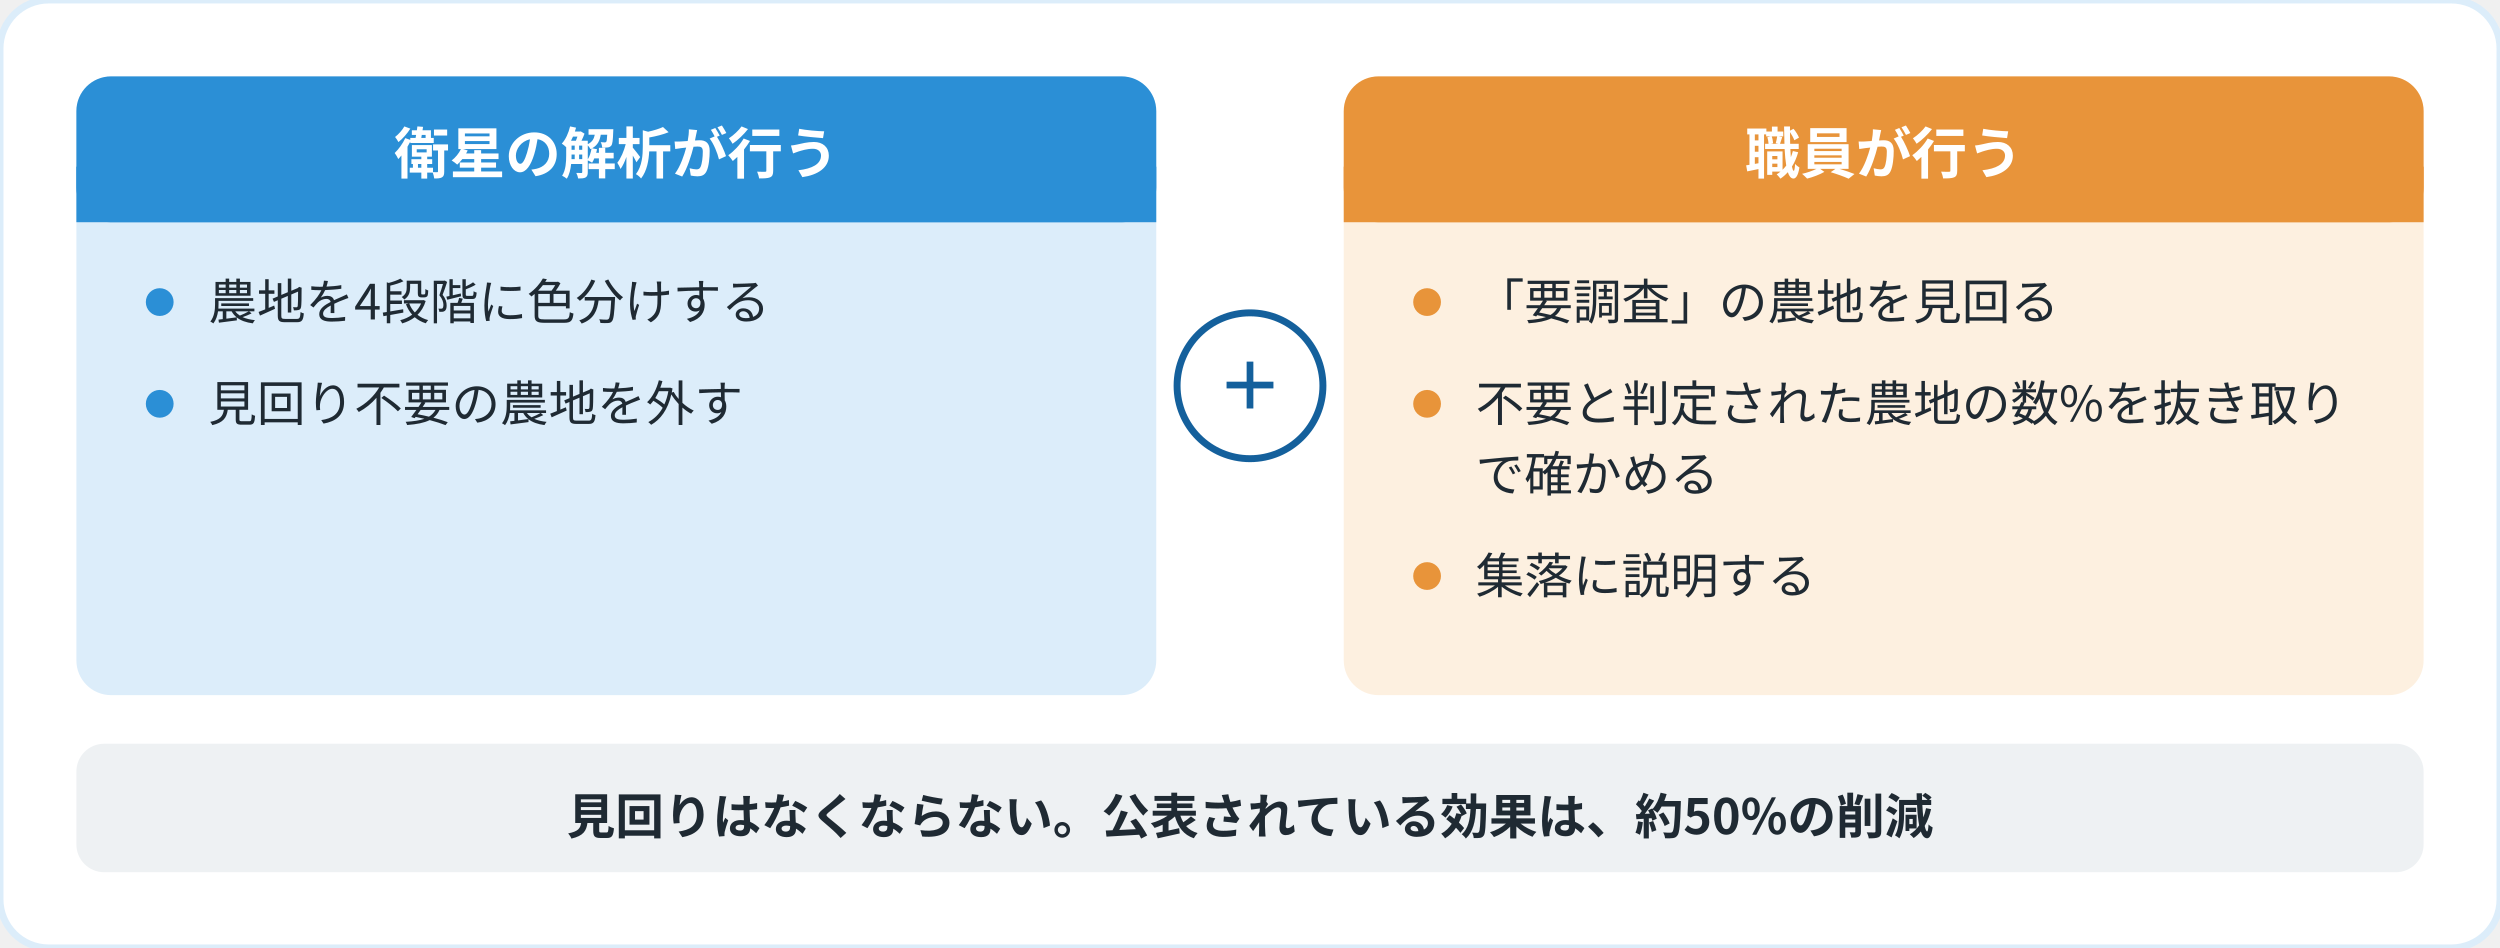
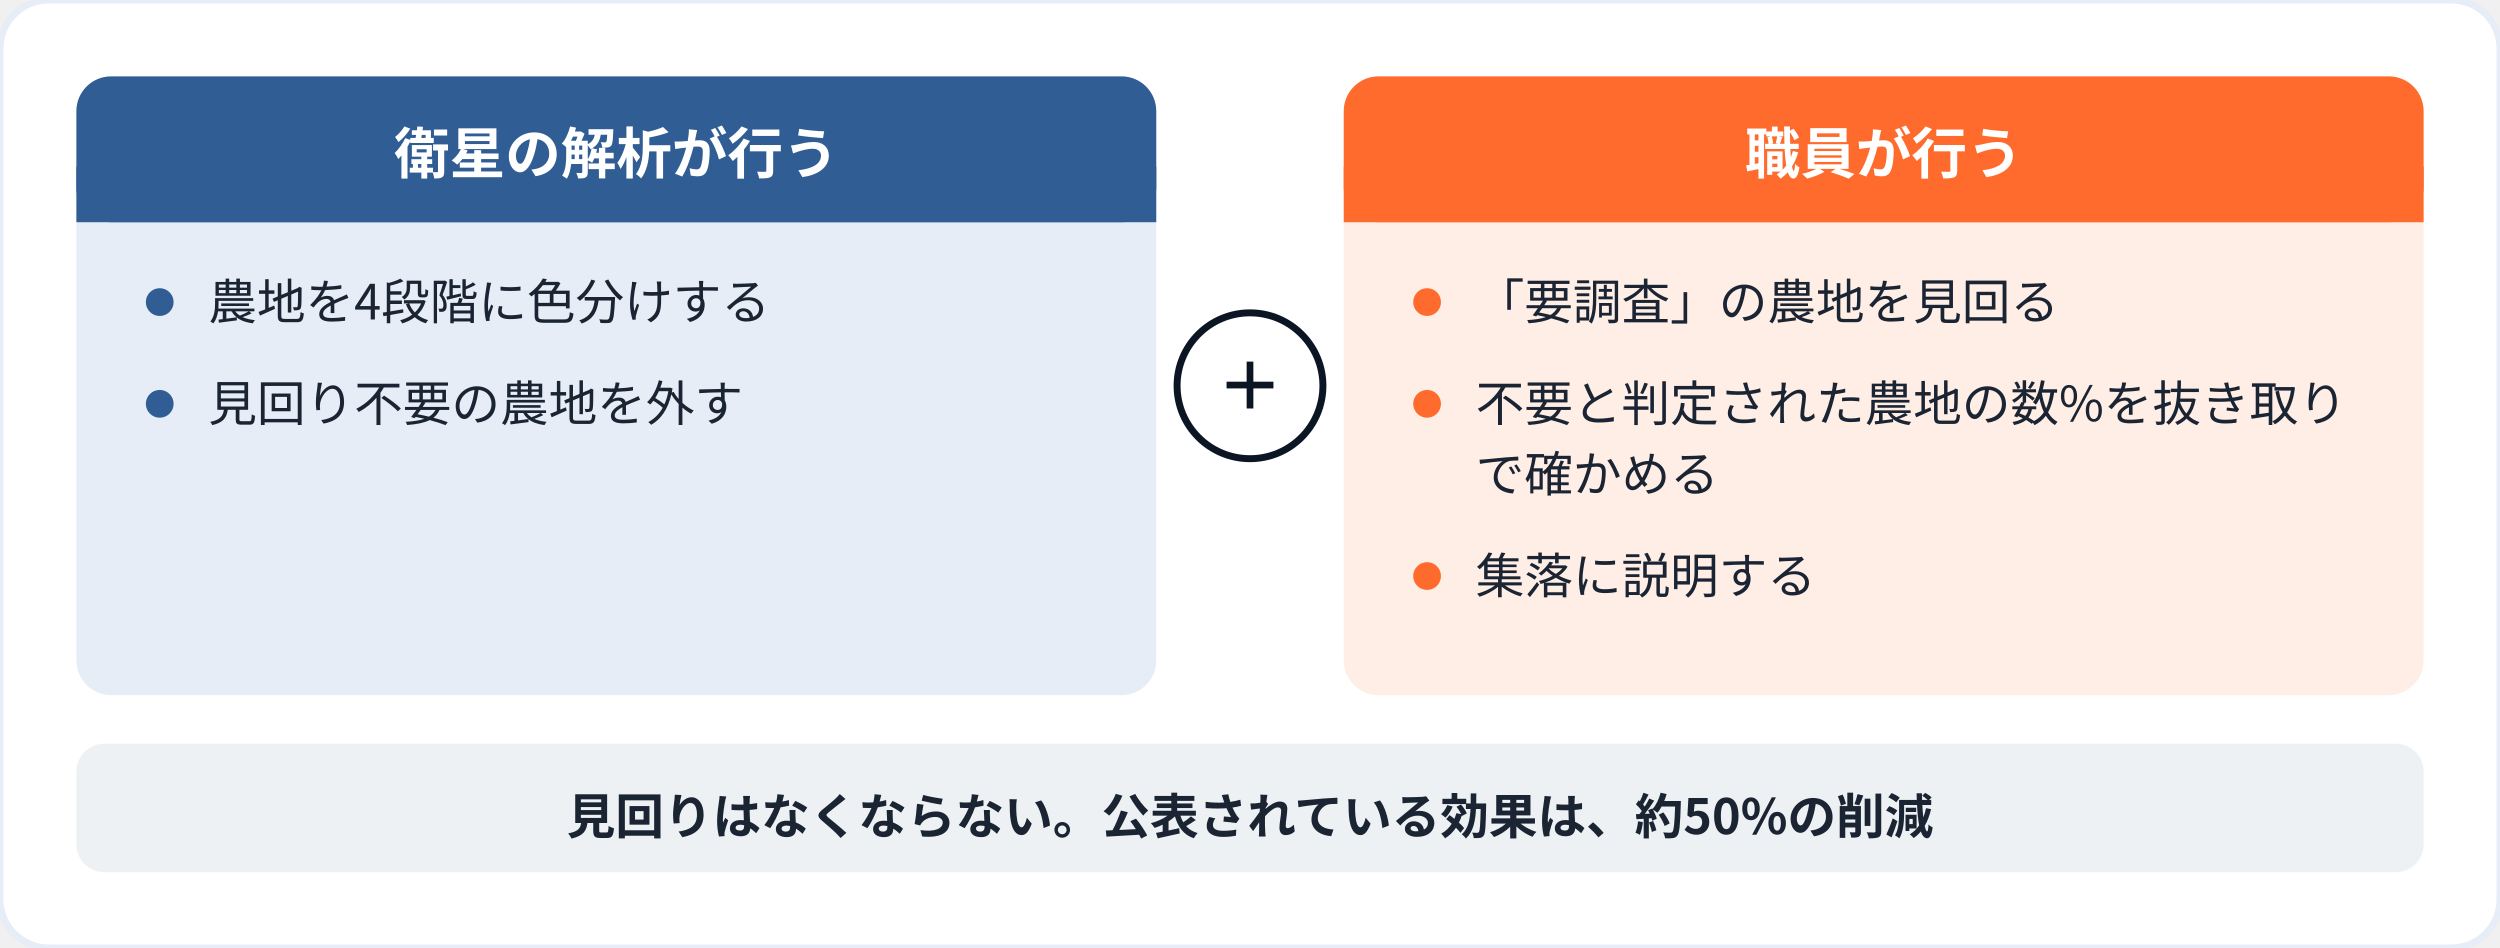
<svg xmlns="http://www.w3.org/2000/svg" viewBox="0 0 720 273" font-family="'Noto Sans CJK JP','Noto Sans JP','Hiragino Sans','Yu Gothic','Meiryo',sans-serif" role="img">
  <defs>
-     <marker id="ah-2b8fd6" viewBox="0 0 10 10" refX="7" refY="5" markerWidth="5" markerHeight="5" orient="auto-start-reverse">
-       <path d="M0,0 L10,5 L0,10 z" fill="#2b8fd6" />
+     <marker id="ah-2f5d94" viewBox="0 0 10 10" refX="7" refY="5" markerWidth="5" markerHeight="5" orient="auto-start-reverse">
+       <path d="M0,0 L10,5 L0,10 z" fill="#2f5d94" />
    </marker>
-     <marker id="ah-e8943a" viewBox="0 0 10 10" refX="7" refY="5" markerWidth="5" markerHeight="5" orient="auto-start-reverse">
-       <path d="M0,0 L10,5 L0,10 z" fill="#e8943a" />
+     <marker id="ah-ff6b2c" viewBox="0 0 10 10" refX="7" refY="5" markerWidth="5" markerHeight="5" orient="auto-start-reverse">
+       <path d="M0,0 L10,5 L0,10 z" fill="#ff6b2c" />
    </marker>
    <marker id="ah-8a949c" viewBox="0 0 10 10" refX="7" refY="5" markerWidth="5" markerHeight="5" orient="auto-start-reverse">
      <path d="M0,0 L10,5 L0,10 z" fill="#8a949c" />
    </marker>
-     <marker id="ah-14609c" viewBox="0 0 10 10" refX="7" refY="5" markerWidth="5" markerHeight="5" orient="auto-start-reverse">
-       <path d="M0,0 L10,5 L0,10 z" fill="#14609c" />
+     <marker id="ah-0b1524" viewBox="0 0 10 10" refX="7" refY="5" markerWidth="5" markerHeight="5" orient="auto-start-reverse">
+       <path d="M0,0 L10,5 L0,10 z" fill="#0b1524" />
    </marker>
-     <marker id="ah-1f2a33" viewBox="0 0 10 10" refX="7" refY="5" markerWidth="5" markerHeight="5" orient="auto-start-reverse">
-       <path d="M0,0 L10,5 L0,10 z" fill="#1f2a33" />
+     <marker id="ah-1a2433" viewBox="0 0 10 10" refX="7" refY="5" markerWidth="5" markerHeight="5" orient="auto-start-reverse">
+       <path d="M0,0 L10,5 L0,10 z" fill="#1a2433" />
    </marker>
  </defs>
-   <rect width="720" height="273" rx="14" fill="#ffffff" stroke="#dcedfa" stroke-width="2" />
-   <rect x="22.0" y="22.0" width="311.0" height="178.2" rx="10" fill="#dcedfa" stroke="none" stroke-width="1.5" />
-   <rect x="22.0" y="22.0" width="311.0" height="42.0" rx="10" fill="#2b8fd6" stroke="none" stroke-width="1.5" />
-   <rect x="22.0" y="48" width="311.0" height="16" fill="#2b8fd6" />
+   <rect width="720" height="273" rx="14" fill="#ffffff" stroke="#e6edf6" stroke-width="2" />
+   <rect x="22.0" y="22.0" width="311.0" height="178.2" rx="10" fill="#e6edf6" stroke="none" stroke-width="1.5" />
+   <rect x="22.0" y="22.0" width="311.0" height="42.0" rx="10" fill="#2f5d94" stroke="none" stroke-width="1.5" />
+   <rect x="22.0" y="48" width="311.0" height="16" fill="#2f5d94" />
  <text font-size="16" fill="#fff" font-weight="bold" text-anchor="middle">
    <tspan x="177.5" y="50.0">衛星の解析が行う</tspan>
  </text>
-   <circle cx="46.0" cy="87.0" r="4" fill="#2b8fd6" />
-   <text font-size="14" fill="#1f2a33" font-weight="normal" text-anchor="start">
+   <circle cx="46.0" cy="87.0" r="4" fill="#2f5d94" />
+   <text font-size="14" fill="#1a2433" font-weight="normal" text-anchor="start">
    <tspan x="60.0" y="92.0">農地を4段階に色分けする</tspan>
  </text>
-   <circle cx="46.0" cy="116.3" r="4" fill="#2b8fd6" />
-   <text font-size="14" fill="#1f2a33" font-weight="normal" text-anchor="start">
+   <circle cx="46.0" cy="116.3" r="4" fill="#2f5d94" />
+   <text font-size="14" fill="#1a2433" font-weight="normal" text-anchor="start">
    <tspan x="60.0" y="121.3">見回り不要の農地を外す</tspan>
  </text>
-   <rect x="387.0" y="22.0" width="311.0" height="178.2" rx="10" fill="#fdf0e0" stroke="none" stroke-width="1.5" />
-   <rect x="387.0" y="22.0" width="311.0" height="42.0" rx="10" fill="#e8943a" stroke="none" stroke-width="1.5" />
-   <rect x="387.0" y="48" width="311.0" height="16" fill="#e8943a" />
+   <rect x="387.0" y="22.0" width="311.0" height="178.2" rx="10" fill="#ffeee5" stroke="none" stroke-width="1.5" />
+   <rect x="387.0" y="22.0" width="311.0" height="42.0" rx="10" fill="#ff6b2c" stroke="none" stroke-width="1.5" />
+   <rect x="387.0" y="48" width="311.0" height="16" fill="#ff6b2c" />
  <text font-size="16" fill="#fff" font-weight="bold" text-anchor="middle">
    <tspan x="542.5" y="50.0">職員が行う</tspan>
  </text>
-   <circle cx="411.0" cy="87.0" r="4" fill="#e8943a" />
-   <text font-size="14" fill="#1f2a33" font-weight="normal" text-anchor="start">
+   <circle cx="411.0" cy="87.0" r="4" fill="#ff6b2c" />
+   <text font-size="14" fill="#1a2433" font-weight="normal" text-anchor="start">
    <tspan x="425.0" y="92.0">「要調査」の農地を見回る</tspan>
  </text>
-   <circle cx="411.0" cy="116.3" r="4" fill="#e8943a" />
-   <text font-size="14" fill="#1f2a33" font-weight="normal" text-anchor="start">
+   <circle cx="411.0" cy="116.3" r="4" fill="#ff6b2c" />
+   <text font-size="14" fill="#1a2433" font-weight="normal" text-anchor="start">
    <tspan x="425.0" y="121.3">不要と判定された農地の数%を抜き取り</tspan>
    <tspan x="425.0" y="141.6">で確かめる</tspan>
  </text>
-   <circle cx="411.0" cy="165.9" r="4" fill="#e8943a" />
-   <text font-size="14" fill="#1f2a33" font-weight="normal" text-anchor="start">
+   <circle cx="411.0" cy="165.9" r="4" fill="#ff6b2c" />
+   <text font-size="14" fill="#1a2433" font-weight="normal" text-anchor="start">
    <tspan x="425.0" y="170.9">集落に説明する</tspan>
  </text>
-   <circle cx="360.0" cy="111.1" r="21" fill="#fff" stroke="#14609c" stroke-width="2" />
-   <text font-size="19" fill="#14609c" font-weight="bold" text-anchor="middle">
+   <circle cx="360.0" cy="111.1" r="21" fill="#fff" stroke="#0b1524" stroke-width="2" />
+   <text font-size="19" fill="#0b1524" font-weight="bold" text-anchor="middle">
    <tspan x="360.0" y="118.1">＋</tspan>
  </text>
  <rect x="22.0" y="214.2" width="676.0" height="37.0" rx="8" fill="#eef1f3" stroke="none" stroke-width="1.5" />
-   <text font-size="14" fill="#1f2a33" font-weight="bold" text-anchor="middle">
+   <text font-size="14" fill="#1a2433" font-weight="bold" text-anchor="middle">
    <tspan x="360.0" y="240.2">見回りはなくならない。公表されている効果は、約50%の削減</tspan>
  </text>
</svg>
